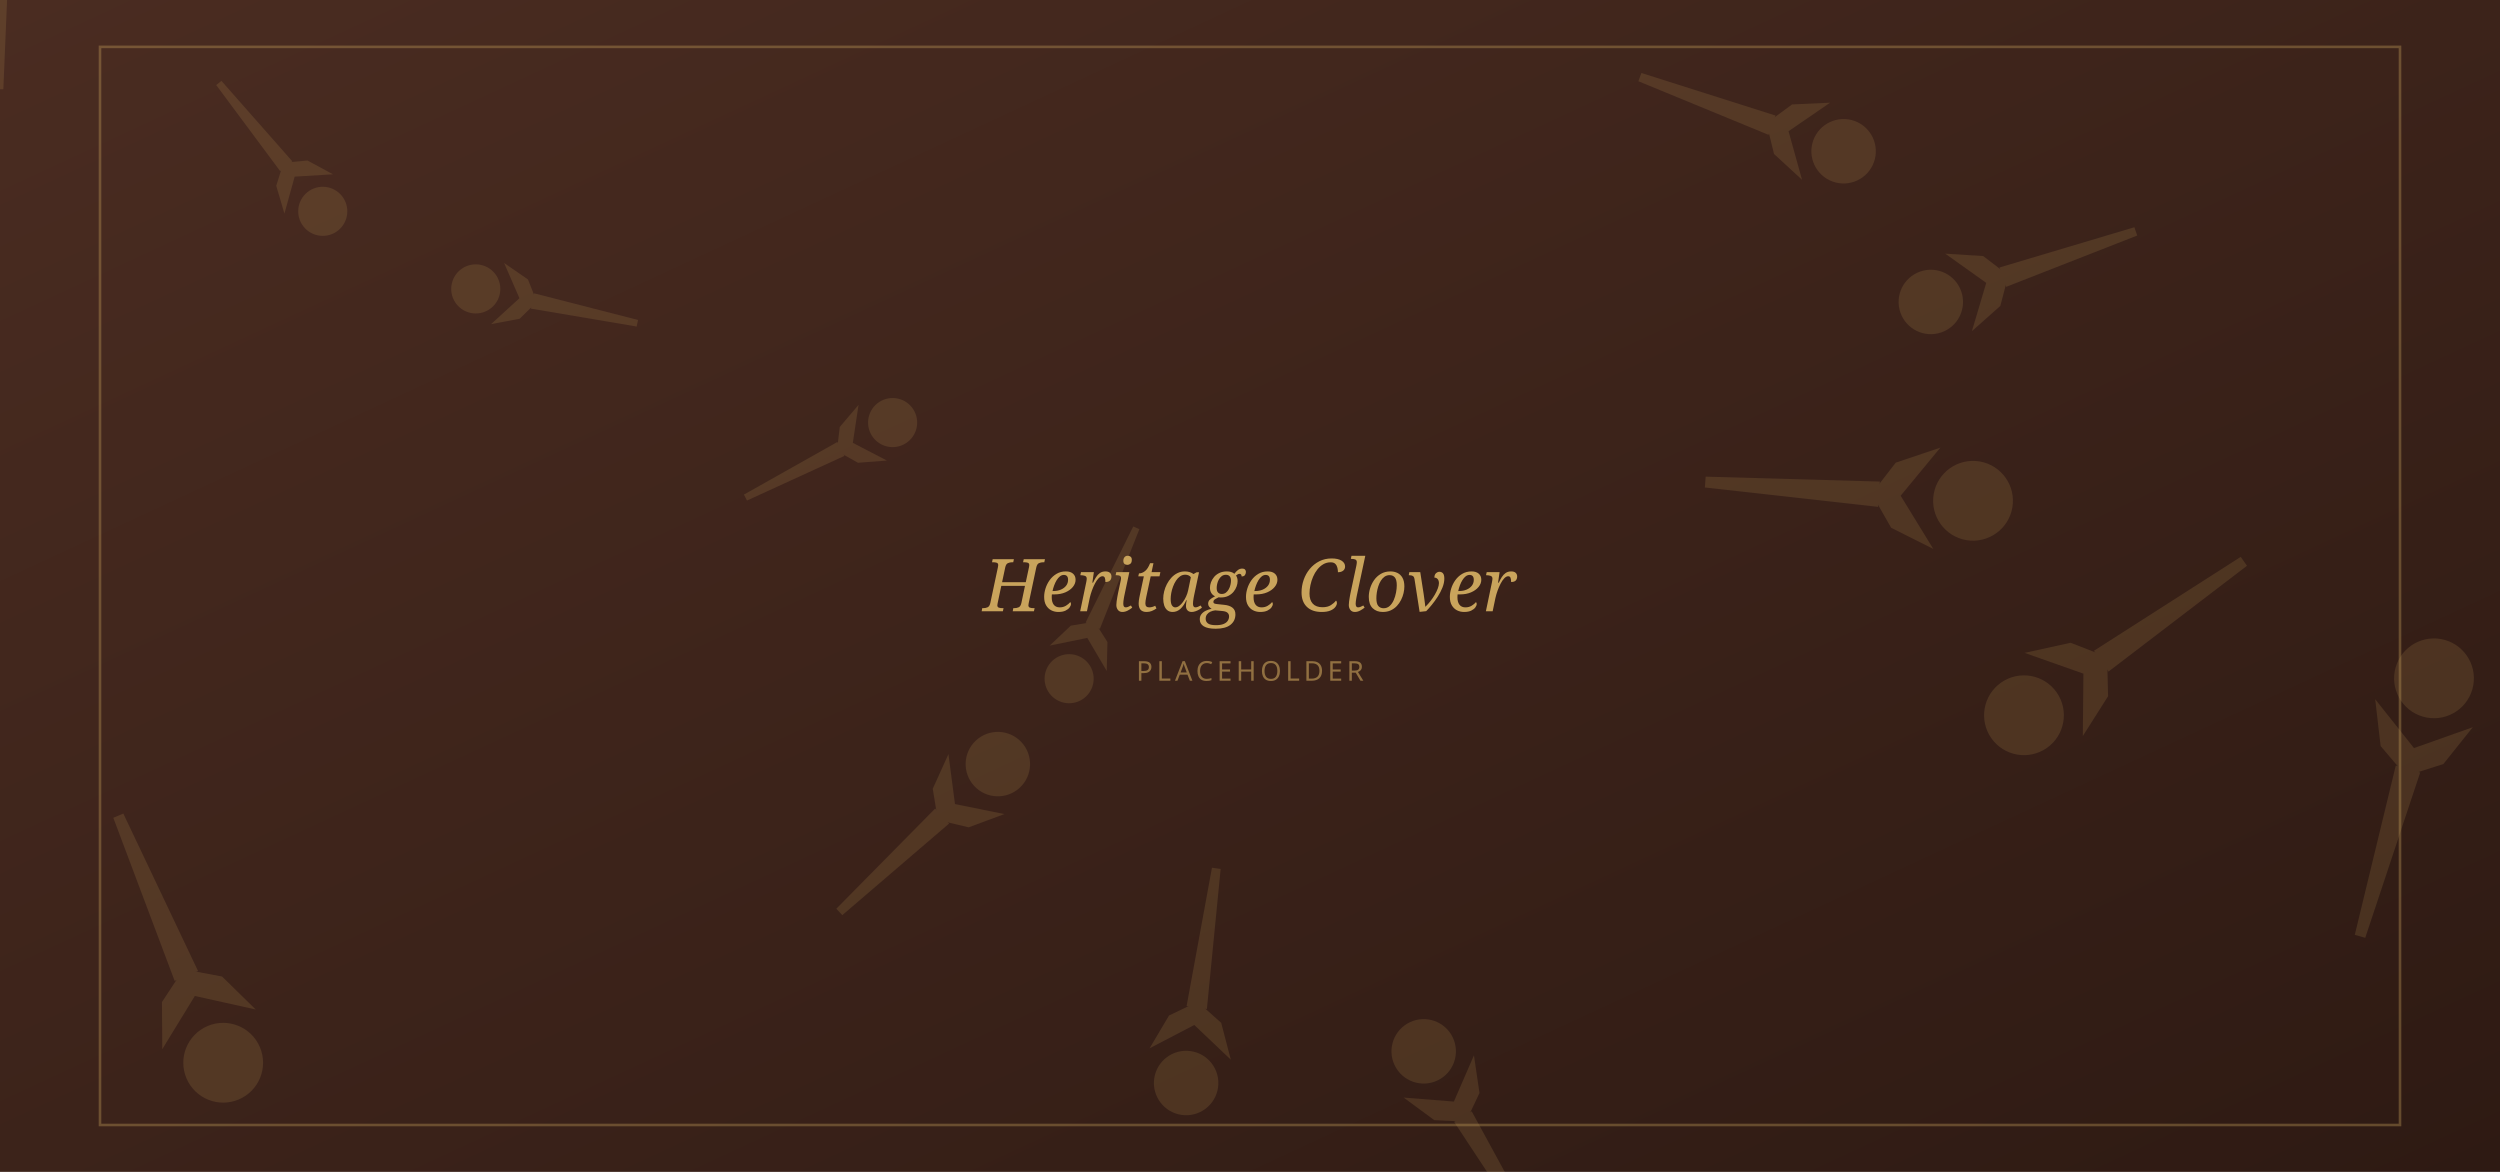
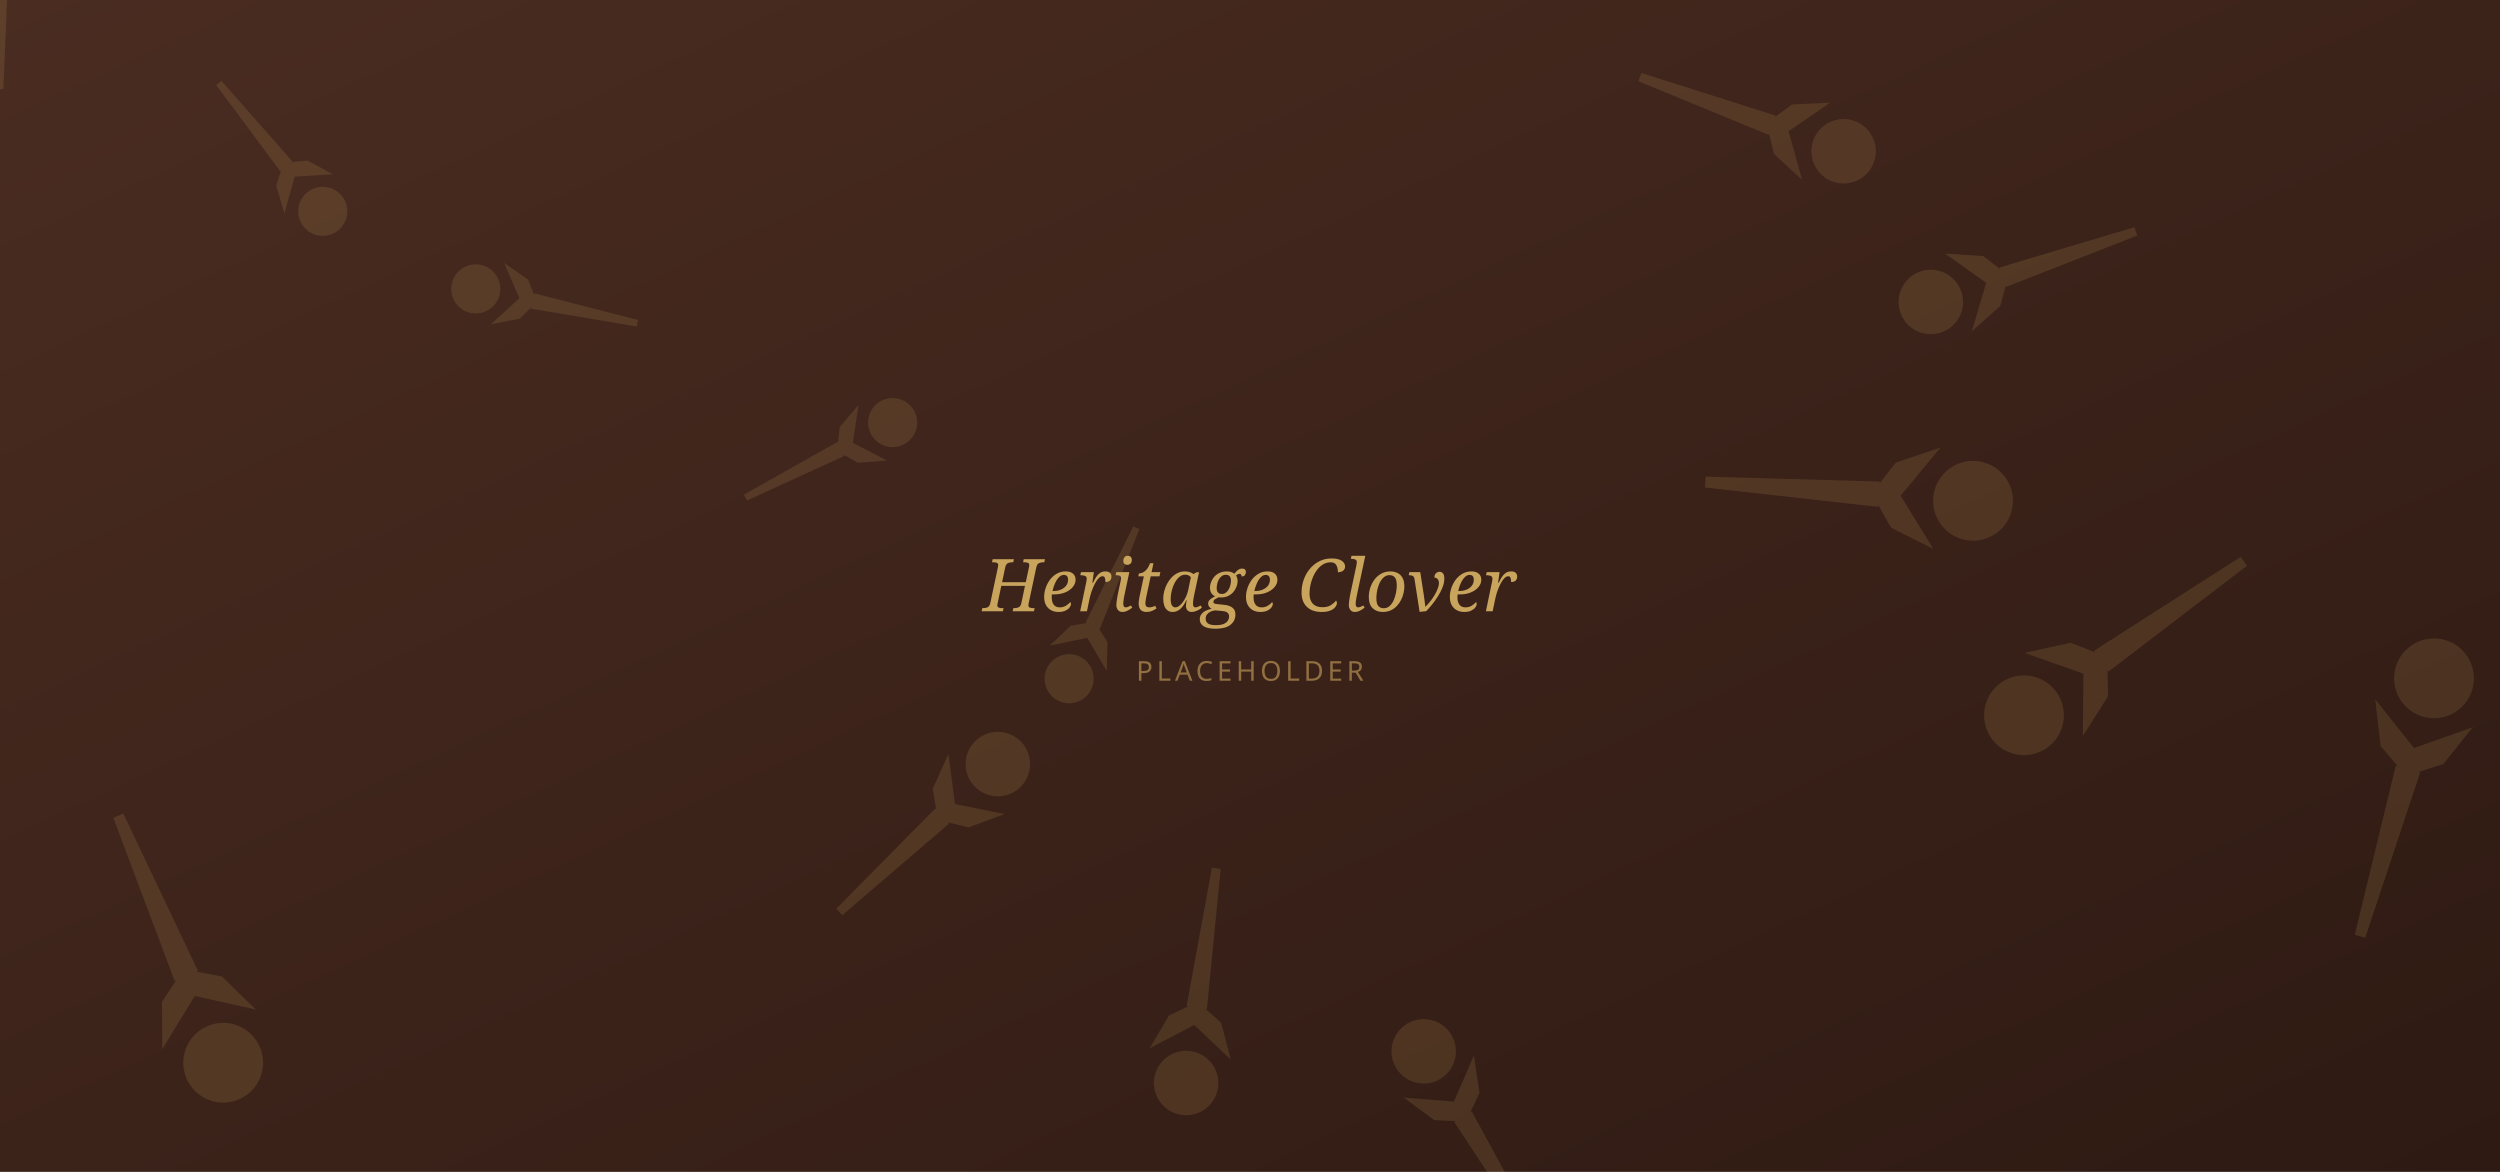
<svg xmlns="http://www.w3.org/2000/svg" width="1920" height="900" viewBox="0 0 1920 900">
  <defs>
    <linearGradient id="g" x1="0" y1="0" x2="1" y2="1">
      <stop offset="0" stop-color="#4A2C21" />
      <stop offset="1" stop-color="#2E1A13" />
    </linearGradient>
  </defs>
  <rect width="1920" height="900" fill="url(#g)" />
  <g transform="translate(0 0) rotate(0) scale(1.714286)" fill="#C9A45C" opacity="0.16">
    <circle cx="0" cy="-34" r="11" />
    <path d="M-14 -24 L0 -14 L14 -24 L9 -12 L0 -6 L-9 -12 Z" />
    <path d="M-3.5 -8 L3.5 -8 L1.5 40 L-1.5 40 Z" />
  </g>
  <g transform="translate(710.4 639) rotate(47) scale(2.25)" fill="#C9A45C" opacity="0.16">
    <circle cx="0" cy="-34" r="11" />
    <path d="M-14 -24 L0 -14 L14 -24 L9 -12 L0 -6 L-9 -12 Z" />
    <path d="M-3.5 -8 L3.5 -8 L1.5 40 L-1.5 40 Z" />
  </g>
  <g transform="translate(1420.8 378) rotate(94) scale(2.785714)" fill="#C9A45C" opacity="0.16">
    <circle cx="0" cy="-34" r="11" />
    <path d="M-14 -24 L0 -14 L14 -24 L9 -12 L0 -6 L-9 -12 Z" />
    <path d="M-3.5 -8 L3.5 -8 L1.5 40 L-1.5 40 Z" />
  </g>
  <g transform="translate(211.2 117) rotate(141) scale(1.714286)" fill="#C9A45C" opacity="0.16">
    <circle cx="0" cy="-34" r="11" />
    <path d="M-14 -24 L0 -14 L14 -24 L9 -12 L0 -6 L-9 -12 Z" />
    <path d="M-3.5 -8 L3.5 -8 L1.5 40 L-1.5 40 Z" />
  </g>
  <g transform="translate(921.6 756) rotate(188) scale(2.25)" fill="#C9A45C" opacity="0.16">
    <circle cx="0" cy="-34" r="11" />
    <path d="M-14 -24 L0 -14 L14 -24 L9 -12 L0 -6 L-9 -12 Z" />
    <path d="M-3.5 -8 L3.5 -8 L1.5 40 L-1.5 40 Z" />
  </g>
  <g transform="translate(1632 495) rotate(235) scale(2.785714)" fill="#C9A45C" opacity="0.16">
    <circle cx="0" cy="-34" r="11" />
    <path d="M-14 -24 L0 -14 L14 -24 L9 -12 L0 -6 L-9 -12 Z" />
    <path d="M-3.5 -8 L3.5 -8 L1.5 40 L-1.5 40 Z" />
  </g>
  <g transform="translate(422.4 234) rotate(282) scale(1.714286)" fill="#C9A45C" opacity="0.16">
    <circle cx="0" cy="-34" r="11" />
    <path d="M-14 -24 L0 -14 L14 -24 L9 -12 L0 -6 L-9 -12 Z" />
    <path d="M-3.5 -8 L3.5 -8 L1.5 40 L-1.5 40 Z" />
  </g>
  <g transform="translate(1132.8 873) rotate(329) scale(2.25)" fill="#C9A45C" opacity="0.16">
    <circle cx="0" cy="-34" r="11" />
    <path d="M-14 -24 L0 -14 L14 -24 L9 -12 L0 -6 L-9 -12 Z" />
    <path d="M-3.5 -8 L3.5 -8 L1.5 40 L-1.5 40 Z" />
  </g>
  <g transform="translate(1843.2 612) rotate(16) scale(2.785714)" fill="#C9A45C" opacity="0.16">
    <circle cx="0" cy="-34" r="11" />
    <path d="M-14 -24 L0 -14 L14 -24 L9 -12 L0 -6 L-9 -12 Z" />
    <path d="M-3.5 -8 L3.5 -8 L1.5 40 L-1.5 40 Z" />
  </g>
  <g transform="translate(633.6 351) rotate(63) scale(1.714286)" fill="#C9A45C" opacity="0.16">
    <circle cx="0" cy="-34" r="11" />
    <path d="M-14 -24 L0 -14 L14 -24 L9 -12 L0 -6 L-9 -12 Z" />
    <path d="M-3.5 -8 L3.5 -8 L1.5 40 L-1.5 40 Z" />
  </g>
  <g transform="translate(1344 90) rotate(110) scale(2.25)" fill="#C9A45C" opacity="0.16">
    <circle cx="0" cy="-34" r="11" />
    <path d="M-14 -24 L0 -14 L14 -24 L9 -12 L0 -6 L-9 -12 Z" />
    <path d="M-3.5 -8 L3.5 -8 L1.5 40 L-1.5 40 Z" />
  </g>
  <g transform="translate(134.4 729) rotate(157) scale(2.785714)" fill="#C9A45C" opacity="0.16">
    <circle cx="0" cy="-34" r="11" />
    <path d="M-14 -24 L0 -14 L14 -24 L9 -12 L0 -6 L-9 -12 Z" />
    <path d="M-3.5 -8 L3.5 -8 L1.5 40 L-1.5 40 Z" />
  </g>
  <g transform="translate(844.8 468) rotate(204) scale(1.714286)" fill="#C9A45C" opacity="0.16">
    <circle cx="0" cy="-34" r="11" />
    <path d="M-14 -24 L0 -14 L14 -24 L9 -12 L0 -6 L-9 -12 Z" />
    <path d="M-3.5 -8 L3.5 -8 L1.5 40 L-1.5 40 Z" />
  </g>
  <g transform="translate(1555.2 207) rotate(251) scale(2.25)" fill="#C9A45C" opacity="0.16">
    <circle cx="0" cy="-34" r="11" />
    <path d="M-14 -24 L0 -14 L14 -24 L9 -12 L0 -6 L-9 -12 Z" />
    <path d="M-3.5 -8 L3.5 -8 L1.5 40 L-1.5 40 Z" />
  </g>
-   <rect x="76.8" y="36" width="1766.4" height="828" fill="none" stroke="#C9A45C" stroke-opacity="0.35" stroke-width="2" />
  <text x="50%" y="50%" text-anchor="middle" dominant-baseline="middle" fill="#C9A45C" font-family="Georgia, serif" font-size="56" font-style="italic">Heritage Clover</text>
  <text x="50%" y="522.8" text-anchor="middle" fill="#C9A45C" fill-opacity="0.6" font-family="system-ui, sans-serif" font-size="21" letter-spacing="3">PLACEHOLDER</text>
</svg>
